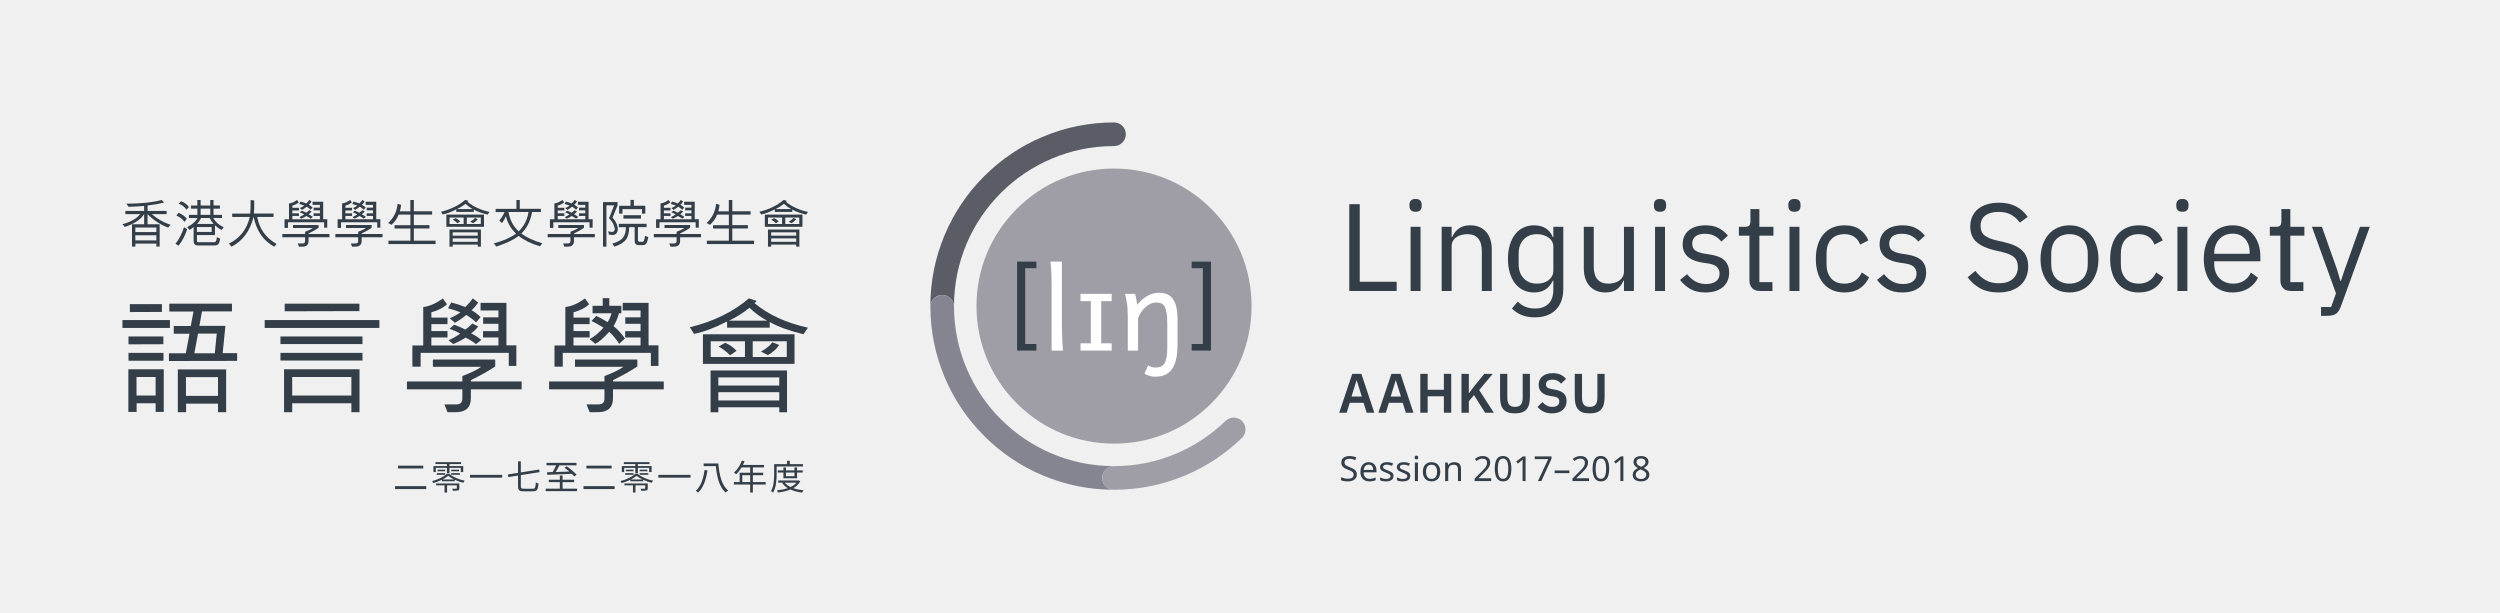
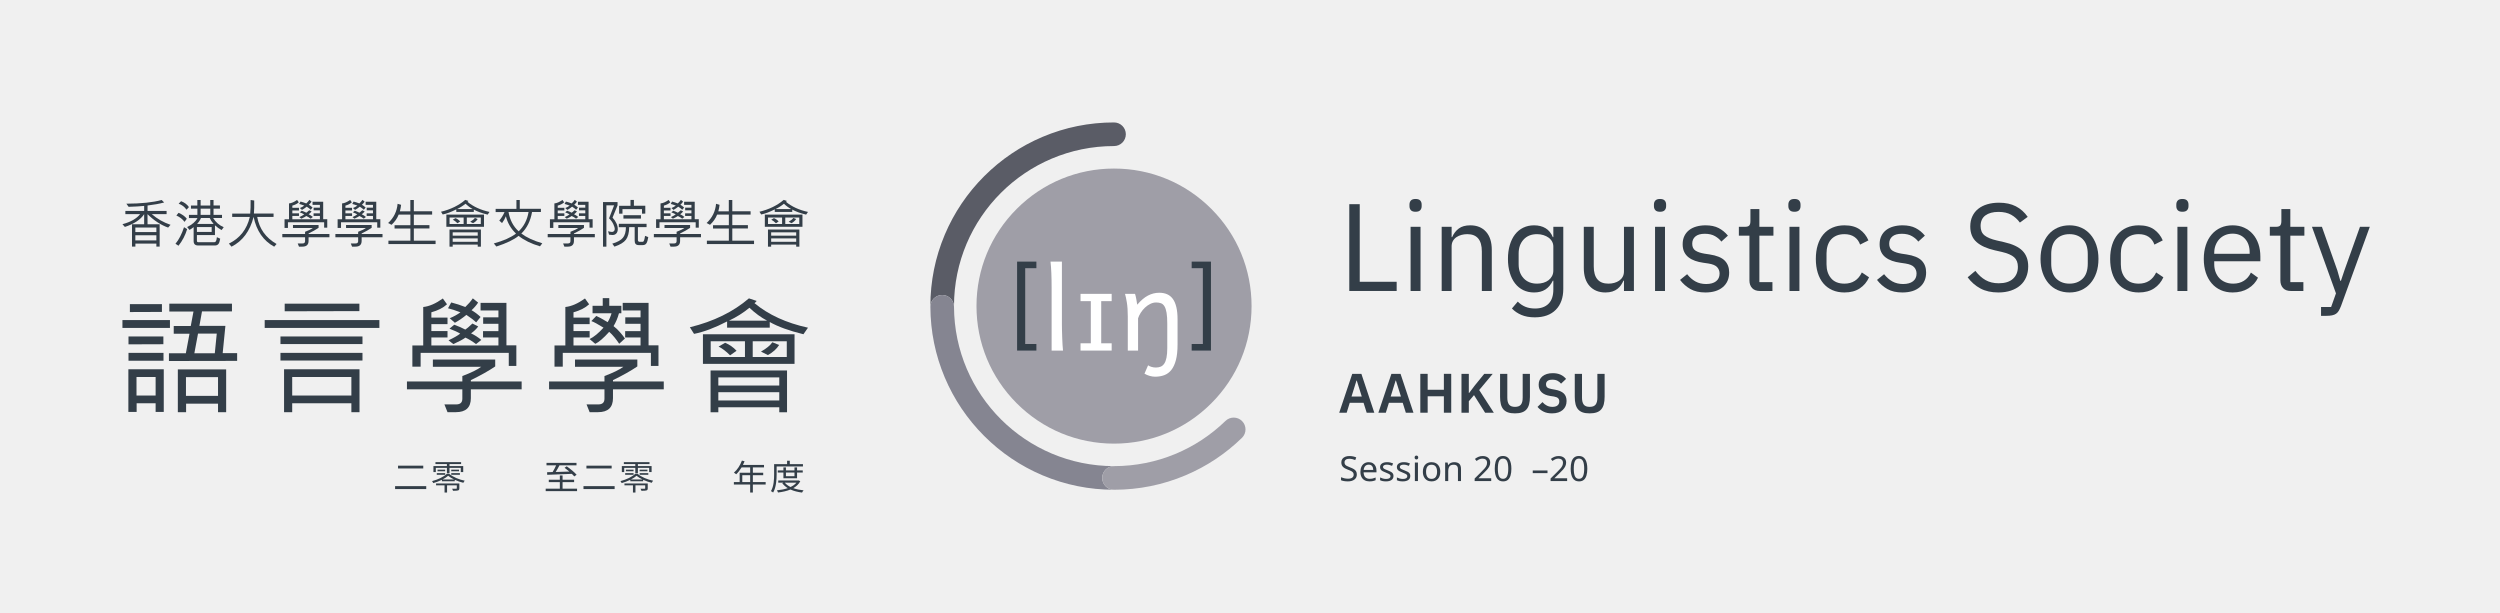
<svg xmlns="http://www.w3.org/2000/svg" xmlns:xlink="http://www.w3.org/1999/xlink" version="1.0" id="Logotypes" x="0px" y="0px" width="2893.975px" height="708.661px" viewBox="0 0 2893.975 708.661" enable-background="new 0 0 2893.975 708.661" xml:space="preserve">
  <g>
    <defs>
      <rect id="SVGID_99_" width="2893.975" height="708.661" />
    </defs>
    <clipPath id="SVGID_2_">
      <use xlink:href="#SVGID_99_" overflow="visible" />
    </clipPath>
    <g clip-path="url(#SVGID_2_)">
      <g>
        <g>
          <g>
            <path fill="#5A5C66" d="M1090.674,341.492c7.556,0,13.677,6.123,13.677,13.676c0-0.279-0.01-0.559-0.01-0.838       c0-102.311,82.935-185.248,185.248-185.248c7.554,0,13.674-6.121,13.674-13.676c0-7.551-6.12-13.674-13.674-13.674       c-28.688,0-56.535,5.625-82.765,16.719c-25.318,10.709-48.05,26.033-67.563,45.549c-19.519,19.518-34.844,42.25-45.553,67.568       c-11.094,26.229-16.72,54.072-16.72,82.762c0,0.279,0.011,0.559,0.011,0.838       C1076.999,347.615,1083.121,341.492,1090.674,341.492z" />
            <path fill="#858591" d="M1275.913,553.254c0-7.553,6.123-13.676,13.676-13.676c-102.03,0-184.785-82.486-185.238-184.41       c0-7.553-6.121-13.676-13.677-13.676c-7.553,0-13.675,6.123-13.675,13.676c0.108,28.393,5.726,55.951,16.709,81.924       c10.709,25.318,26.034,48.053,45.553,67.566c19.514,19.52,42.245,34.844,67.563,45.553       c26.229,11.094,54.077,16.719,82.765,16.719C1282.036,566.93,1275.913,560.807,1275.913,553.254z" />
            <path fill="#9F9EA7" d="M1437.786,487.402c-5.34-5.34-13.997-5.34-19.34,0c-33.342,32.291-78.775,52.176-128.857,52.176       c-7.553,0-13.676,6.123-13.676,13.676s6.123,13.676,13.676,13.676c28.689,0,56.532-5.625,82.762-16.719       c24.407-10.322,46.4-24.947,65.436-43.467C1443.13,501.404,1443.13,492.744,1437.786,487.402z" />
          </g>
          <g>
            <path fill="#9F9EA7" d="M1402.171,241.748c-30.068-30.072-70.053-46.631-112.582-46.631       c-42.527,0-82.512,16.559-112.583,46.631c-30.069,30.072-46.634,70.055-46.634,112.582c0,42.529,16.564,82.51,46.634,112.582       c30.071,30.072,70.056,46.635,112.583,46.635c42.529,0,82.514-16.563,112.582-46.635       c30.071-30.072,46.631-70.053,46.631-112.582C1448.802,311.803,1432.242,271.82,1402.171,241.748z" />
            <path fill="#333E48" d="M1177.382,405.82V302.842h22.332v7.613h-12.943v87.752h12.943v7.613H1177.382z" />
            <path fill="#333E48" d="M1401.798,302.842V405.82h-22.33v-7.613h12.939v-87.752h-12.939v-7.613H1401.798z" />
            <path fill="#FFFFFF" d="M1229.251,375.25c0,2.057,0.031,4.484,0.094,7.271c0.063,2.789,0.152,5.623,0.26,8.496       c0.107,2.875,0.233,5.623,0.387,8.238c0.149,2.619,0.332,4.807,0.545,6.564h-13.191v-72.73c0-6.264-0.107-11.938-0.322-17.021       c-0.214-5.086-0.537-9.496-0.967-13.227h13.195V375.25z" />
            <path fill="#FFFFFF" d="M1286.854,340.17v8.434h-12.101v48.787h12.101v8.43h-36.041v-8.43h11.906v-48.787h-11.906v-8.434       H1286.854z" />
            <path fill="#FFFFFF" d="M1313.888,340.17c0.258,0.689,0.516,1.578,0.771,2.674c0.263,1.094,0.493,2.24,0.71,3.441       c0.213,1.201,0.406,2.383,0.58,3.541l0.511,2.893c4.122-4.889,8.261-8.418,12.423-10.584c4.164-2.166,8.5-3.25,13.004-3.25       c3.432,0,6.469,0.566,9.105,1.703c2.641,1.141,4.861,2.941,6.664,5.406c1.799,2.469,3.162,5.668,4.085,9.592       c0.925,3.928,1.385,8.654,1.385,14.193v28.959c0,7.254-0.634,13.273-1.9,18.055c-1.263,4.787-3.037,8.604-5.308,11.461       c-2.274,2.85-5.013,4.867-8.208,6.047c-3.196,1.182-6.747,1.771-10.65,1.771c-1.931,0-4-0.313-6.212-0.934       c-2.209-0.625-4.215-1.492-6.018-2.607l4.184-9.654c0.986,0.729,2.307,1.34,3.959,1.836c1.649,0.49,3.337,0.738,5.049,0.738       c2.063,0,3.908-0.332,5.538-0.998c1.632-0.664,3.014-1.832,4.15-3.506c1.138-1.674,2.007-3.971,2.608-6.887       c0.6-2.92,0.9-6.631,0.9-11.135v-28.32c0-5.148-0.268-9.322-0.805-12.52c-0.535-3.195-1.344-5.686-2.416-7.465       c-1.071-1.781-2.412-2.971-4.022-3.574c-1.606-0.598-3.483-0.9-5.63-0.9c-2.316,0-4.576,0.547-6.786,1.645       c-2.212,1.092-4.243,2.51-6.087,4.246c-1.847,1.736-3.475,3.697-4.891,5.889c-1.414,2.189-2.467,4.375-3.156,6.564v37.33       h-11.904v-39.582c0-6.35-0.365-11.725-1.096-16.123c-0.729-4.398-1.439-7.713-2.125-9.945H1313.888z" />
          </g>
        </g>
      </g>
-       <text transform="matrix(1.0154 0 0 1 1550.263 556.8496)" fill="#333E48" font-family="'FiraSans-Bold'" font-size="40">Session 2017–2018</text>
-       <text transform="matrix(1.0154 0 0 1 455.0293 566.9297)" fill="#333E48" font-family="'NotoSansCJKtc-Medium-B5pc-H'" font-size="40" letter-spacing="2.955">二零一七至二零一八年度</text>
+       <text transform="matrix(1.0154 0 0 1 1550.263 556.8496)" fill="#333E48" font-family="'FiraSans-Bold'" font-size="40">Session 20  –20  </text>
+       <text transform="matrix(1.0154 0 0 1 455.0293 566.9297)" fill="#333E48" font-family="'NotoSansCJKtc-Medium-B5pc-H'" font-size="40" letter-spacing="2.955">二零　　至二零　　年度</text>
      <g>
        <g>
          <path fill="#333E48" d="M196.725,379.627h-54.992v-9.129h54.992V379.627z M189.568,476.832h-9.421v-10.006h-21.983v10.006      h-9.567v-49.369h40.972V476.832z M189.13,398.469l-40.387,0.146v-9.129h40.387V398.469z M189.276,417.604h-40.533v-9.129h40.533      V417.604z M187.45,361.076l-37.1,0.146v-9.129h37.1V361.076z M180.147,457.844v-21.398h-22.129v21.398H180.147z M274.504,417.75      l-78.947,0.145v-8.982h19.572l4.236-22.566h-18.258v-8.982h19.719l3.14-16.725h-27.971v-9.129h72.521v8.982h-34.691      l-2.993,16.725h30.09l-3.141,31.549h16.724V417.75z M261.796,477.125h-9.421v-9.859h-36.954v9.859h-9.566v-49.516h55.941      V477.125z M252.375,458.281v-21.689h-37.1v21.689H252.375z M250.915,386.199h-21.691l-4.235,22.713h23.663L250.915,386.199z" />
          <path fill="#333E48" d="M439.176,379.627H306.404v-9.129h132.771V379.627z M419.604,398.322H324.66v-8.836h94.943V398.322z       M419.604,417.311H324.66v-8.836h94.943V417.311z M416.17,477.125h-9.42v-10.299h-68.504v10.299h-9.422v-49.662h87.346V477.125z       M416.025,360.127l-86.471,0.219v-8.836h86.471V360.127z M406.75,457.844v-21.398h-68.504v21.398H406.75z" />
          <path fill="#333E48" d="M603.849,450.688h-58.79v10.15c0,10.857-5.771,16.287-17.312,16.287h-9.713l-3.578-8.982h13.584      c4.771,0,7.158-2.193,7.158-6.574v-10.881h-64.123v-9.129h64.123v-6.281c10.174-3.799,17.453-7.352,21.836-10.662H501.09v-8.4      h72.159v7.961c-7.598,5.162-16.995,10.443-28.19,15.848v1.535h58.79V450.688z M597.714,423.592h-8.766v-15.117H486.925v15.994      h-9.569V399.93h12.562v-44.551c6.912-0.68,14.486-3.967,22.715-9.857l4.82,6.719c-4.434,4.09-10.471,7.182-18.114,9.275v6.135      h18.696v7.596h-18.696v7.959h18.696v7.449h-18.696v9.275h77.634v-9.275h-17.82v-7.303h17.82v-8.545h-17.674v-7.449h17.674      v-7.961h-20.668v-8.836h29.943v49.223h11.467V423.592z M556.304,366.92l-5.112,6.279c-2.776-2.676-6.549-5.574-11.319-8.689      c-3.943,3.311-8.375,6.354-13.293,9.129l-5.989-5.26c4.724-1.945,8.86-4.234,12.416-6.863c-5.94-2.24-10.735-3.799-14.388-4.674      l3.727-6.721c5.402,1.363,10.832,3.117,16.285,5.258c3.457-3.26,6.354-6.596,8.69-10.004l6.136,4.893      c-1.95,3.02-4.481,5.965-7.596,8.838C549.462,361.148,552.944,363.754,556.304,366.92z M557.179,393.502l-6.133,4.82      c-3.943-3.018-8.035-5.525-12.27-7.521c-2.629,1.996-7.303,4.504-14.022,7.521l-5.55-4.381      c6.279-2.969,10.783-5.551,13.512-7.742c-2.729-1.703-6.865-3.602-12.416-5.697l5.477-4.6c5.013,1.803,9.299,3.676,12.854,5.623      c1.361-0.777,4.113-3.115,8.252-7.012l6.719,3.434c-2.482,3.213-5.256,5.867-8.324,7.961      C549.317,387.758,553.284,390.289,557.179,393.502z" />
          <path fill="#333E48" d="M768.373,450.688h-58.791v10.15c0,10.857-5.77,16.287-17.309,16.287h-9.713l-3.578-8.982h13.584      c4.77,0,7.156-2.193,7.156-6.574v-10.881h-64.121v-9.129h64.121v-6.281c10.176-3.799,17.453-7.352,21.838-10.662h-55.943v-8.4      h72.156v7.961c-7.596,5.162-16.994,10.443-28.191,15.848v1.535h58.791V450.688z M762.24,423.592h-8.768v-15.117H651.449v15.994      h-9.566V399.93h12.561v-44.551c6.914-0.68,14.484-3.967,22.713-9.857l4.82,6.719c-4.43,4.09-10.469,7.182-18.113,9.275v6.135      h18.697v7.596h-18.697v7.959h18.697v7.449h-18.697v9.275h77.633v-9.275h-17.818v-7.303h17.818v-8.545h-17.674v-7.449h17.674      v-7.961h-20.668v-8.836h29.943v49.223h11.469V423.592z M723.43,391.863l-6.654,6.084c-3.037-4.563-7.383-10.275-11.586-13.824      c-6.533,7.279-11.906,11.912-16.105,13.895l-6.584-5.529c4.949-2.355,10.316-6.752,16.107-13.203      c-6.584-4.102-11.275-6.637-14.076-7.605l5.744-5.941c2.334,0.922,6.719,3.316,13.166,7.189      c1.916-3.135,3.406-6.568,4.48-10.301h-21.99v-8.639h11.789v-8.896h7.566v8.896h13.992v8.639h-2.77      c-1.555,5.717-3.646,10.67-6.275,14.863C715.324,381.359,720.209,387.256,723.43,391.863z" />
          <path fill="#333E48" d="M935.309,379.336l-5.258,7.594c-16.604-4.09-29.602-8.813-38.998-14.168v6.574h-49.371v-7.232      c-14.217,7.354-26.973,12.15-38.27,14.389l-4.818-7.668c27.361-6.67,50.146-17.82,68.357-33.449l8.982,2.994      c-0.975,1.217-1.826,2.07-2.557,2.555C889.541,364.363,910.186,373.834,935.309,379.336z M919.752,421.182H813.711V386.93      h106.041V421.182z M911.063,477.27h-8.982v-5.842h-70.549v5.842h-8.982v-48.42h88.514V477.27z M862.35,413.295v-18.258h-39.656      v18.258H862.35z M902.08,446.305v-9.42h-70.549v9.42H902.08z M902.08,463.541v-9.568h-70.549v9.568H902.08z M852.637,406.064      l-7.521,5.258c-4.527-4.574-8.959-7.959-13.293-10.15l7.596-4.383C844.578,398.98,848.984,402.072,852.637,406.064z       M888.059,371.229c-7.061-3.699-13.902-8.691-20.523-14.973c-7.061,5.844-14.971,10.834-23.734,14.973H888.059z       M910.771,413.295v-18.258h-39.438v18.258H910.771z M901.934,399.346c-2.873,4.576-7.207,8.473-13,11.686l-8.033-4.018      c6.379-3.602,10.76-7.205,13.145-10.809L901.934,399.346z" />
        </g>
        <g>
          <path fill="#333E48" d="M197.413,260.24l-2.789,3.211c-8.36-2.939-16.32-8.119-23.881-15.541l0.061,11.73h14.01v25.801h-3.811      v-3.449h-24.27v3.449h-3.932v-25.801h14.07v-11.73c-4.119,6.301-11.561,11.23-22.32,14.791l-2.819-3.18      c9.539-2.521,16.36-6.391,20.459-11.611h-17.07v-3.75h21.751v-5.789c-4.779,0.48-10.779,0.83-18,1.049l-2.58-3.629      c17.061-0.061,30.681-1.49,40.861-4.291l2.88,2.881c-5.66,1.52-12.07,2.689-19.229,3.51v6.27h22.05v3.75l-17.19-0.059      C182.023,253.371,189.273,257.502,197.413,260.24z M181.003,268.672v-5.281h-24.33v5.281H181.003z M181.003,278.301v-5.939      h-24.33v5.939H181.003z" />
          <path fill="#333E48" d="M213.015,263c-2.521,7.822-5.821,14.232-9.9,19.232l3.51,2.221c4.539-5.723,7.881-12.131,10.021-19.23      L213.015,263z M206.685,246.352l-2.521,3.15c3.98,1.699,7.131,4.139,9.453,7.318l2.637-3.568      C214.174,250.471,210.985,248.172,206.685,246.352z M209.623,232.912l-2.819,2.879c3.84,1.379,6.87,3.701,9.092,6.959      l2.818-3.029C216.572,236.621,213.543,234.352,209.623,232.912z" />
          <path fill="#333E48" d="M248.835,272.123v-11.313c2.379,2.24,4.939,4.08,7.682,5.521l2.46-3.332      c-5.241-2.238-9.323-5.779-12.241-10.619h10.258v-3.689h-9.808v-7.17h7.409v-3.691h-7.409v-6.328h-3.813v6.389h-11.128v-6.389      h-3.813v6.389h-7.378v3.689h7.44v7.17h-9.781v3.691h9.9c-2.219,4.16-6.23,7.621-12.029,10.379l2.818,3.33      c1.715-0.994,3.295-2.074,4.74-3.238v16.08c0,3.439,1.721,5.16,5.16,5.16h19.65c1.602,0,2.866-0.531,3.795-1.59      c0.932-1.061,1.655-3.15,2.176-6.27l-3.869-1.74c-0.262,2.5-0.64,4.098-1.141,4.799c-0.5,0.701-1.17,1.051-2.011,1.051h-18.3      c-1.102,0-1.648-0.551-1.648-1.652v-6.627H248.835z M232.245,241.521h11.189v7.17h-11.189V241.521z M232.604,252.381h10.2      c0.982,2.32,2.461,4.59,4.44,6.813h-19.05C230.354,256.813,231.824,254.541,232.604,252.381z M227.956,262.881h17.069v5.611      h-17.069V262.881z" />
          <path fill="#333E48" d="M320.176,282.441l-2.789,3.119c-12.502-6.818-20.441-18.309-23.822-34.469      c-4.18,16.42-12.699,27.91-25.559,34.469l-3.031-3.568c12.74-6.201,20.811-16.48,24.211-30.842h-20.4v-3.869h20.85      c0.381-3.76,0.539-9.021,0.48-15.781l4.17,0.602c0.1,6.119-0.02,11.16-0.359,15.119h22.74v3.871h-18.93      C300.135,264.791,307.615,275.242,320.176,282.441z" />
          <path fill="#333E48" d="M381.348,274.641h-24.15v4.172c0,4.459-2.371,6.689-7.111,6.689h-3.99l-1.469-3.689h5.58      c1.959,0,2.939-0.9,2.939-2.701v-4.471h-26.34v-3.75h26.34v-2.58c4.18-1.559,7.17-3.02,8.971-4.379h-22.98v-3.451h29.641v3.27      c-3.121,2.121-6.98,4.291-11.58,6.512v0.629h24.15V274.641z M378.828,263.512h-3.6v-6.211h-41.912v6.57h-3.93v-10.08h5.16      V235.49c2.84-0.279,5.949-1.629,9.33-4.049l1.979,2.76c-1.818,1.68-4.299,2.949-7.439,3.811v2.52h7.68v3.119h-7.68v3.271h7.68      v3.059h-7.68v3.811h31.891v-3.811h-7.32v-3h7.32v-3.51h-7.26v-3.061h7.26v-3.27h-8.49v-3.629h12.301v20.219h4.711V263.512z       M361.816,240.23l-2.1,2.58c-1.141-1.1-2.689-2.289-4.65-3.57c-1.619,1.361-3.439,2.611-5.459,3.75l-2.461-2.158      c1.939-0.801,3.641-1.74,5.1-2.82c-2.439-0.92-4.41-1.561-5.91-1.922l1.531-2.76c2.219,0.561,4.449,1.281,6.689,2.16      c1.42-1.338,2.609-2.709,3.57-4.109l2.52,2.01c-0.801,1.24-1.84,2.451-3.119,3.631      C359.006,237.859,360.436,238.932,361.816,240.23z M362.178,251.15l-2.521,1.98c-1.619-1.24-3.299-2.27-5.039-3.09      c-1.08,0.82-3,1.85-5.76,3.09l-2.281-1.801c2.58-1.219,4.43-2.279,5.551-3.18c-1.121-0.699-2.82-1.479-5.1-2.34l2.248-1.891      c2.061,0.74,3.822,1.512,5.281,2.311c0.561-0.32,1.689-1.279,3.391-2.879l2.76,1.41c-1.02,1.318-2.16,2.41-3.42,3.27      C358.947,248.791,360.576,249.83,362.178,251.15z" />
          <path fill="#333E48" d="M442.789,274.641h-24.15v4.172c0,4.459-2.371,6.689-7.111,6.689h-3.988l-1.471-3.689h5.58      c1.959,0,2.939-0.9,2.939-2.701v-4.471h-26.34v-3.75h26.34v-2.58c4.18-1.559,7.17-3.02,8.971-4.379h-22.98v-3.451h29.641v3.27      c-3.121,2.121-6.98,4.291-11.58,6.512v0.629h24.15V274.641z M440.27,263.512h-3.602v-6.211h-41.91v6.57h-3.93v-10.08h5.16      V235.49c2.84-0.279,5.949-1.629,9.33-4.049l1.98,2.76c-1.82,1.68-4.301,2.949-7.441,3.811v2.52h7.682v3.119h-7.682v3.271h7.682      v3.059h-7.682v3.811h31.891v-3.811h-7.32v-3h7.32v-3.51h-7.26v-3.061h7.26v-3.27h-8.49v-3.629h12.301v20.219h4.711V263.512z       M423.258,240.23l-2.1,2.58c-1.141-1.1-2.691-2.289-4.65-3.57c-1.619,1.361-3.439,2.611-5.459,3.75l-2.461-2.158      c1.939-0.801,3.641-1.74,5.1-2.82c-2.439-0.92-4.41-1.561-5.91-1.922l1.531-2.76c2.219,0.561,4.449,1.281,6.689,2.16      c1.42-1.338,2.609-2.709,3.57-4.109l2.52,2.01c-0.801,1.24-1.84,2.451-3.119,3.631      C420.449,237.859,421.879,238.932,423.258,240.23z M423.619,251.15l-2.521,1.98c-1.619-1.24-3.299-2.27-5.039-3.09      c-1.08,0.82-3,1.85-5.762,3.09l-2.279-1.801c2.58-1.219,4.43-2.279,5.551-3.18c-1.121-0.699-2.82-1.479-5.1-2.34l2.25-1.891      c2.059,0.74,3.818,1.512,5.279,2.311c0.561-0.32,1.689-1.279,3.391-2.879l2.76,1.41c-1.02,1.318-2.16,2.41-3.42,3.27      C420.389,248.791,422.018,249.83,423.619,251.15z" />
          <path fill="#333E48" d="M504.229,282.502h-54.601v-3.869h25.441v-14.072h-18.332v-3.869h18.332v-12.24h-13.592      c-1.639,4.26-4.379,8.189-8.219,11.789l-3.961-2.07c6.561-6.059,10.209-13.479,10.95-22.26l4.05,1.17      c-0.16,2.041-0.629,4.561-1.408,7.561h12.117V231.5h4.053v13.08h21.179v3.871h-21.179v12.18h18.06v3.869h-18.06v14.072h25.169      V282.502z" />
          <path fill="#333E48" d="M566.661,245.33l-2.16,3.121c-6.82-1.68-12.16-3.619-16.02-5.82v2.699H528.2v-2.969      c-5.84,3.02-11.08,4.99-15.721,5.91l-1.979-3.15c11.238-2.74,20.6-7.32,28.08-13.74l3.689,1.23c-0.4,0.5-0.75,0.85-1.049,1.049      C547.86,239.182,556.341,243.07,566.661,245.33z M560.271,262.521H516.71v-14.07h43.562V262.521z M556.702,285.561h-3.691      v-2.398h-28.98v2.398h-3.689v-19.889h36.361V285.561z M536.69,259.281v-7.5h-16.291v7.5H536.69z M553.011,272.842v-3.871h-28.98      v3.871H553.011z M553.011,279.922v-3.93h-28.98v3.93H553.011z M532.7,256.311l-3.09,2.16c-1.859-1.879-3.68-3.27-5.461-4.17      l3.121-1.799C529.39,253.4,531.2,254.672,532.7,256.311z M547.251,242.002c-2.9-1.52-5.711-3.57-8.432-6.152      c-2.898,2.4-6.148,4.451-9.748,6.152H547.251z M556.581,259.281v-7.5h-16.199v7.5H556.581z M552.95,253.551      c-1.18,1.881-2.959,3.48-5.34,4.801l-3.299-1.65c2.619-1.48,4.42-2.961,5.398-4.439L552.95,253.551z" />
          <path fill="#333E48" d="M627.743,281.631l-2.641,3.512c-10.181-3-18.441-7.041-24.779-12.121      c-5.463,4.461-14.041,8.58-25.742,12.361l-2.938-3.57c11.319-3.141,19.88-6.951,25.681-11.432      c-5.82-5.5-9.733-12.189-11.731-20.07c-1.079,2.781-2.562,5.42-4.44,7.92l-3.178-2.908c2.52-3.002,4.547-6.291,6.088-9.871      H573.74v-3.689h24.063V231.5h3.869v10.201h24.48v3.689h-10.261c-1.801,10.441-5.938,18.75-12.421,24.93      C609.372,274.801,617.462,278.572,627.743,281.631z M611.872,245.391h-23.219c1.598,9.26,5.508,16.711,11.729,22.352      C606.462,262.082,610.292,254.631,611.872,245.391z" />
          <path fill="#333E48" d="M688.555,274.641h-24.152v4.172c0,4.459-2.369,6.689-7.109,6.689h-3.99l-1.469-3.689h5.578      c1.961,0,2.941-0.9,2.941-2.701v-4.471h-26.339v-3.75h26.339v-2.58c4.18-1.559,7.17-3.02,8.969-4.379h-22.98v-3.451h29.641v3.27      c-3.119,2.121-6.98,4.291-11.58,6.512v0.629h24.152V274.641z M686.035,263.512h-3.602v-6.211h-41.912v6.57h-3.93v-10.08h5.16      V235.49c2.84-0.279,5.951-1.629,9.332-4.049l1.979,2.76c-1.818,1.68-4.301,2.949-7.441,3.811v2.52h7.682v3.119h-7.682v3.271      h7.682v3.059h-7.682v3.811h31.893v-3.811h-7.322v-3h7.322v-3.51h-7.26v-3.061h7.26v-3.27h-8.49v-3.629h12.299v20.219h4.713      V263.512z M669.023,240.23l-2.102,2.58c-1.139-1.1-2.689-2.289-4.648-3.57c-1.621,1.361-3.441,2.611-5.461,3.75l-2.459-2.158      c1.939-0.801,3.639-1.74,5.1-2.82c-2.441-0.92-4.412-1.561-5.91-1.922l1.531-2.76c2.219,0.561,4.449,1.281,6.689,2.16      c1.42-1.338,2.609-2.709,3.568-4.109l2.521,2.01c-0.801,1.24-1.842,2.451-3.119,3.631      C666.213,237.859,667.643,238.932,669.023,240.23z M669.383,251.15l-2.52,1.98c-1.619-1.24-3.301-2.27-5.041-3.09      c-1.08,0.82-3,1.85-5.76,3.09l-2.281-1.801c2.582-1.219,4.432-2.279,5.551-3.18c-1.119-0.699-2.82-1.479-5.1-2.34l2.25-1.891      c2.061,0.74,3.82,1.512,5.281,2.311c0.561-0.32,1.689-1.279,3.389-2.879l2.76,1.41c-1.02,1.318-2.158,2.41-3.418,3.27      C666.152,248.791,667.781,249.83,669.383,251.15z" />
          <path fill="#333E48" d="M709.072,251.9c4.041,4.541,6.063,8.971,6.063,13.291c0,2.1-0.545,3.77-1.637,5.01      c-1.088,1.24-2.613,1.861-4.574,1.861c-1.08,0-2.381-0.131-3.9-0.391l-1.109-3.99c2.141,0.541,3.68,0.811,4.619,0.811      c0.779,0,1.49-0.301,2.131-0.9s0.961-1.4,0.961-2.4c0-1.5-0.551-3.42-1.65-5.76c-1.102-2.34-2.752-4.57-4.951-6.689      l5.852-15.031h-8.91v47.791h-3.932V233.9h16.83v3.811L709.072,251.9z M750.445,274.492c-0.521,3.24-1.221,5.59-2.102,7.049      c-0.879,1.461-2.311,2.191-4.289,2.191h-4.68c-3.121,0-4.68-1.641-4.68-4.92v-15.871h-6.332      c-0.119,6.439-1.375,11.266-3.764,14.475c-2.391,3.211-6.824,5.906-13.307,8.086l-2.52-3.451c6.02-1.779,10.15-4.08,12.391-6.9      c2.24-2.818,3.369-6.869,3.391-12.148h-8.221v-3.932h32.133v3.871h-10.023v14.941c0,0.498,0.16,0.965,0.48,1.395      s0.701,0.645,1.141,0.645h3.811c0.779,0,1.375-0.641,1.785-1.92c0.408-1.279,0.754-2.939,1.035-4.98L750.445,274.492z       M746.994,247.281l-3.809,0.061v-5.281h-22.621v5.281h-3.871v-9.092h13.17v-6.809h3.932v6.75h13.199V247.281z M741.955,253.07      h-20.281v-3.93h20.281V253.07z" />
          <path fill="#333E48" d="M811.438,274.641h-24.152v4.172c0,4.459-2.371,6.689-7.109,6.689h-3.99l-1.471-3.689h5.58      c1.961,0,2.941-0.9,2.941-2.701v-4.471h-26.342v-3.75h26.342v-2.58c4.18-1.559,7.17-3.02,8.969-4.379h-22.98v-3.451h29.641v3.27      c-3.119,2.121-6.98,4.291-11.58,6.512v0.629h24.152V274.641z M808.916,263.512h-3.6v-6.211h-41.91v6.57h-3.932v-10.08h5.162      V235.49c2.838-0.279,5.949-1.629,9.328-4.049l1.98,2.76c-1.82,1.68-4.299,2.949-7.439,3.811v2.52h7.68v3.119h-7.68v3.271h7.68      v3.059h-7.68v3.811h31.891v-3.811h-7.32v-3h7.32v-3.51h-7.26v-3.061h7.26v-3.27h-8.49v-3.629h12.299v20.219h4.711V263.512z       M791.906,240.23l-2.102,2.58c-1.141-1.1-2.689-2.289-4.65-3.57c-1.619,1.361-3.439,2.611-5.459,3.75l-2.461-2.158      c1.941-0.801,3.643-1.74,5.102-2.82c-2.441-0.92-4.41-1.561-5.91-1.922l1.529-2.76c2.221,0.561,4.451,1.281,6.689,2.16      c1.42-1.338,2.611-2.709,3.572-4.109l2.52,2.01c-0.801,1.24-1.842,2.451-3.121,3.631      C789.096,237.859,790.525,238.932,791.906,240.23z M792.266,251.15l-2.52,1.98c-1.621-1.24-3.301-2.27-5.039-3.09      c-1.082,0.82-3,1.85-5.762,3.09l-2.279-1.801c2.58-1.219,4.43-2.279,5.551-3.18c-1.121-0.699-2.822-1.479-5.102-2.34l2.25-1.891      c2.061,0.74,3.82,1.512,5.279,2.311c0.561-0.32,1.689-1.279,3.391-2.879l2.76,1.41c-1.02,1.318-2.16,2.41-3.42,3.27      C789.035,248.791,790.666,249.83,792.266,251.15z" />
          <path fill="#333E48" d="M872.877,282.502h-54.6v-3.869h25.439v-14.072h-18.33v-3.869h18.33v-12.24h-13.59      c-1.641,4.26-4.381,8.189-8.221,11.789l-3.959-2.07c6.559-6.059,10.209-13.479,10.949-22.26l4.051,1.17      c-0.16,2.041-0.631,4.561-1.412,7.561h12.123V231.5h4.049v13.08h21.18v3.871h-21.18v12.18h18.061v3.869h-18.061v14.072h25.17      V282.502z" />
          <path fill="#333E48" d="M935.309,245.33l-2.158,3.121c-6.82-1.68-12.162-3.619-16.021-5.82v2.699h-20.281v-2.969      c-5.84,3.02-11.08,4.99-15.719,5.91l-1.98-3.15c11.24-2.74,20.6-7.32,28.08-13.74l3.689,1.23c-0.4,0.5-0.75,0.85-1.049,1.049      C916.508,239.182,924.99,243.07,935.309,245.33z M928.92,262.521h-43.561v-14.07h43.561V262.521z M925.35,285.561h-3.691v-2.398      h-28.98v2.398h-3.689v-19.889h36.361V285.561z M905.338,259.281v-7.5h-16.289v7.5H905.338z M921.658,272.842v-3.871h-28.98      v3.871H921.658z M921.658,279.922v-3.93h-28.98v3.93H921.658z M901.348,256.311l-3.09,2.16c-1.859-1.879-3.68-3.27-5.459-4.17      l3.119-1.799C898.039,253.4,899.848,254.672,901.348,256.311z M915.898,242.002c-2.9-1.52-5.709-3.57-8.43-6.152      c-2.902,2.4-6.15,4.451-9.75,6.152H915.898z M925.229,259.281v-7.5h-16.199v7.5H925.229z M921.6,253.551      c-1.182,1.881-2.961,3.48-5.342,4.801l-3.299-1.65c2.619-1.48,4.42-2.961,5.4-4.439L921.6,253.551z" />
        </g>
      </g>
      <g>
        <path fill="#333E48" d="M1561.922,336.834V236.362h12.091v89.819h42.751v10.652H1561.922z" />
        <path fill="#333E48" d="M1638.643,245.143c-2.498,0-4.297-0.598-5.398-1.799c-1.104-1.199-1.656-2.757-1.656-4.679v-1.871     c0-1.919,0.553-3.478,1.656-4.679c1.102-1.198,2.9-1.799,5.398-1.799c2.493,0,4.293,0.601,5.396,1.799     c1.104,1.201,1.655,2.76,1.655,4.679v1.871c0,1.922-0.552,3.479-1.655,4.679C1642.936,244.545,1641.136,245.143,1638.643,245.143     z M1632.884,262.561h11.516v74.273h-11.516V262.561z" />
        <path fill="#333E48" d="M1668.869,336.834v-74.273h11.516v11.953h0.576c1.821-4.179,4.39-7.506,7.7-9.975     c3.312-2.47,7.747-3.707,13.313-3.707c7.678,0,13.748,2.472,18.21,7.413c4.462,4.943,6.693,11.926,6.693,20.944v47.645h-11.515     v-45.729c0-13.369-5.615-20.053-16.842-20.053c-2.303,0-4.535,0.29-6.693,0.865c-2.159,0.578-4.104,1.443-5.83,2.598     s-3.095,2.62-4.102,4.399c-1.008,1.778-1.512,3.871-1.512,6.274v51.645H1668.869z" />
        <path fill="#333E48" d="M1809.643,334.387c0,10.267-2.877,18.328-8.637,24.182c-5.757,5.854-13.867,8.781-24.324,8.781     c-6.047,0-11.254-0.94-15.619-2.818c-4.367-1.883-7.988-4.363-10.867-7.447l6.766-7.952c2.494,2.568,5.373,4.545,8.637,5.927     c3.261,1.381,7.053,2.07,11.371,2.07c6.716,0,11.922-1.855,15.617-5.563c3.693-3.714,5.542-9.184,5.542-16.411V324.88h-0.575     c-2.209,4.562-5.088,7.979-8.637,10.26c-3.552,2.281-7.917,3.421-13.1,3.421c-4.605,0-8.779-0.913-12.523-2.734     c-3.741-1.822-6.908-4.413-9.5-7.772c-2.59-3.358-4.605-7.436-6.045-12.235c-1.439-4.797-2.158-10.171-2.158-16.122     c0-5.948,0.719-11.321,2.158-16.121c1.439-4.798,3.455-8.876,6.045-12.235c2.592-3.357,5.759-5.949,9.5-7.772     c3.744-1.822,7.918-2.735,12.523-2.735c5.183,0,9.619,1.118,13.315,3.35c3.692,2.232,6.499,5.676,8.421,10.332h0.575v-11.953     h11.515V334.387z M1779.271,328.341c2.592,0,5.037-0.337,7.342-1.013c2.303-0.674,4.293-1.664,5.973-2.966     c1.678-1.3,3.023-2.893,4.031-4.772c1.007-1.881,1.511-4.075,1.511-6.583v-27.632c0-2.024-0.481-3.93-1.44-5.716     c-0.959-1.783-2.303-3.302-4.029-4.556c-1.727-1.253-3.742-2.241-6.045-2.965c-2.305-0.725-4.75-1.086-7.342-1.086     c-6.527,0-11.709,2.072-15.545,6.221c-3.84,4.147-5.758,9.5-5.758,16.059v12.729c0,6.559,1.918,11.911,5.758,16.059     C1767.563,326.268,1772.744,328.341,1779.271,328.341z" />
        <path fill="#333E48" d="M1879.885,324.88h-0.576c-0.769,1.712-1.704,3.398-2.807,5.061c-1.104,1.662-2.471,3.135-4.102,4.417     c-1.633,1.281-3.599,2.303-5.902,3.063c-2.303,0.76-4.99,1.14-8.061,1.14c-7.678,0-13.771-2.469-18.281-7.413     c-4.511-4.94-6.764-11.922-6.764-20.942v-47.645h11.515v45.728c0,13.368,5.661,20.053,16.985,20.053     c2.303,0,4.533-0.287,6.693-0.866c2.159-0.575,4.077-1.44,5.758-2.595c1.678-1.154,3.022-2.62,4.029-4.399     c1.008-1.778,1.512-3.92,1.512-6.422v-51.498h11.516v74.273h-11.516V324.88z" />
        <path fill="#333E48" d="M1921.627,245.143c-2.496,0-4.295-0.598-5.397-1.799c-1.104-1.199-1.655-2.757-1.655-4.679v-1.871     c0-1.919,0.551-3.478,1.655-4.679c1.103-1.198,2.901-1.799,5.397-1.799c2.494,0,4.294,0.601,5.398,1.799     c1.102,1.201,1.654,2.76,1.654,4.679v1.871c0,1.922-0.553,3.479-1.654,4.679C1925.921,244.545,1924.121,245.143,1921.627,245.143     z M1915.869,262.561h11.516v74.273h-11.516V262.561z" />
        <path fill="#333E48" d="M1974.166,338.561c-6.909,0-12.691-1.319-17.346-3.958c-4.654-2.638-8.66-6.165-12.019-10.58l8.204-6.621     c2.879,3.647,6.094,6.455,9.645,8.42c3.549,1.969,7.676,2.952,12.379,2.952c4.895,0,8.709-1.055,11.443-3.167     c2.735-2.11,4.103-5.086,4.103-8.925c0-2.879-0.935-5.348-2.807-7.413c-1.872-2.063-5.253-3.477-10.147-4.246l-5.902-0.864     c-3.455-0.479-6.621-1.223-9.5-2.23s-5.398-2.351-7.557-4.03c-2.159-1.678-3.84-3.765-5.038-6.262     c-1.202-2.494-1.8-5.47-1.8-8.924c0-3.646,0.67-6.837,2.016-9.573c1.344-2.734,3.189-5.012,5.542-6.836     c2.351-1.822,5.157-3.19,8.42-4.103c3.262-0.911,6.766-1.368,10.509-1.368c6.045,0,11.105,1.058,15.186,3.167     c4.076,2.112,7.651,5.038,10.724,8.78l-7.63,6.909c-1.633-2.303-4.029-4.39-7.197-6.261c-3.166-1.871-7.148-2.808-11.946-2.808     c-4.8,0-8.421,1.032-10.868,3.095c-2.446,2.064-3.67,4.872-3.67,8.421c0,3.648,1.224,6.286,3.67,7.917     c2.447,1.633,5.975,2.831,10.58,3.599l5.758,0.863c8.252,1.248,14.106,3.624,17.561,7.125c3.455,3.505,5.182,8.085,5.182,13.746     c0,7.197-2.446,12.86-7.34,16.985C1989.424,336.499,1982.705,338.561,1974.166,338.561z" />
        <path fill="#333E48" d="M2037.357,336.834c-4.029,0-7.077-1.125-9.14-3.374c-2.064-2.249-3.095-5.195-3.095-8.835v-51.846     h-12.235v-10.219h6.909c2.494,0,4.197-0.505,5.11-1.513c0.911-1.007,1.367-2.757,1.367-5.253v-13.819h10.364v20.585h16.266     v10.219h-16.266v53.835h15.113v10.22H2037.357z" />
        <path fill="#333E48" d="M2077.229,245.143c-2.496,0-4.296-0.598-5.397-1.799c-1.105-1.199-1.656-2.757-1.656-4.679v-1.871     c0-1.919,0.551-3.478,1.656-4.679c1.102-1.198,2.901-1.799,5.397-1.799c2.495,0,4.294,0.601,5.397,1.799     c1.103,1.201,1.656,2.76,1.656,4.679v1.871c0,1.922-0.554,3.479-1.656,4.679C2081.523,244.545,2079.725,245.143,2077.229,245.143     z M2071.473,262.561h11.515v74.273h-11.515V262.561z" />
        <path fill="#333E48" d="M2135.094,338.561c-5.182,0-9.837-0.913-13.962-2.734c-4.127-1.822-7.606-4.413-10.436-7.772     c-2.832-3.358-4.991-7.436-6.478-12.235c-1.488-4.797-2.23-10.171-2.23-16.122c0-5.948,0.742-11.321,2.23-16.121     c1.486-4.798,3.646-8.876,6.478-12.235c2.829-3.357,6.309-5.949,10.436-7.772c4.125-1.822,8.78-2.735,13.962-2.735     c7.389,0,13.314,1.608,17.777,4.822c4.462,3.217,7.795,7.413,10.004,12.595l-9.645,4.895c-1.344-3.837-3.551-6.813-6.621-8.925     c-3.072-2.109-6.909-3.166-11.516-3.166c-3.453,0-6.477,0.553-9.068,1.654c-2.59,1.104-4.75,2.641-6.477,4.607     c-1.729,1.967-3.023,4.318-3.887,7.053s-1.296,5.735-1.296,8.995v12.667c0,6.527,1.75,11.876,5.255,16.051     c3.5,4.174,8.658,6.261,15.473,6.261c9.307,0,16.025-4.318,20.152-12.955l8.348,5.614c-2.398,5.375-5.973,9.645-10.723,12.811     C2148.121,336.978,2142.195,338.561,2135.094,338.561z" />
        <path fill="#333E48" d="M2202.17,338.561c-6.91,0-12.691-1.319-17.346-3.958c-4.654-2.638-8.66-6.165-12.018-10.58l8.203-6.621     c2.879,3.647,6.094,6.455,9.645,8.42c3.549,1.969,7.676,2.952,12.379,2.952c4.895,0,8.709-1.055,11.443-3.167     c2.735-2.11,4.103-5.086,4.103-8.925c0-2.879-0.937-5.348-2.808-7.413c-1.871-2.063-5.253-3.477-10.146-4.246l-5.902-0.864     c-3.455-0.479-6.621-1.223-9.5-2.23s-5.398-2.351-7.557-4.03c-2.16-1.678-3.84-3.765-5.039-6.262     c-1.201-2.494-1.799-5.47-1.799-8.924c0-3.646,0.67-6.837,2.016-9.573c1.343-2.734,3.189-5.012,5.542-6.836     c2.351-1.822,5.157-3.19,8.421-4.103c3.26-0.911,6.765-1.368,10.508-1.368c6.045,0,11.105,1.058,15.186,3.167     c4.076,2.112,7.651,5.038,10.725,8.78l-7.631,6.909c-1.633-2.303-4.029-4.39-7.197-6.261c-3.166-1.871-7.148-2.808-11.946-2.808     c-4.8,0-8.421,1.032-10.868,3.095c-2.446,2.064-3.67,4.872-3.67,8.421c0,3.648,1.224,6.286,3.67,7.917     c2.447,1.633,5.975,2.831,10.58,3.599l5.758,0.863c8.252,1.248,14.105,3.624,17.561,7.125c3.455,3.505,5.182,8.085,5.182,13.746     c0,7.197-2.446,12.86-7.34,16.985C2217.428,336.499,2210.709,338.561,2202.17,338.561z" />
        <path fill="#333E48" d="M2313.292,338.561c-8.157,0-15.114-1.561-20.872-4.678s-10.651-7.413-14.682-12.883l8.924-7.485     c3.55,4.704,7.485,8.276,11.804,10.724s9.403,3.671,15.259,3.671c7.196,0,12.688-1.728,16.48-5.182     c3.789-3.455,5.686-8.062,5.686-13.819c0-4.797-1.439-8.492-4.318-11.082c-2.879-2.592-7.629-4.654-14.25-6.19l-8.205-1.871     c-9.213-2.11-16.242-5.302-21.087-9.571c-4.847-4.27-7.271-10.293-7.271-18.066c0-4.412,0.815-8.348,2.448-11.803     c1.63-3.454,3.909-6.333,6.837-8.636c2.926-2.304,6.428-4.054,10.508-5.254c4.078-1.199,8.564-1.8,13.459-1.8     c7.578,0,14.08,1.393,19.504,4.175c5.42,2.784,10.004,6.861,13.746,12.235l-9.068,6.621c-2.785-3.838-6.143-6.86-10.075-9.068     c-3.937-2.207-8.83-3.311-14.683-3.311c-6.43,0-11.492,1.367-15.186,4.102c-3.695,2.735-5.542,6.838-5.542,12.307     c0,4.801,1.559,8.422,4.679,10.868c3.117,2.446,7.844,4.391,14.178,5.83l8.205,1.871c9.883,2.208,17.032,5.566,21.447,10.075     c4.412,4.512,6.621,10.508,6.621,17.993c0,4.606-0.791,8.78-2.375,12.523c-1.584,3.742-3.863,6.909-6.838,9.5     s-6.598,4.606-10.867,6.046C2323.487,337.842,2318.665,338.561,2313.292,338.561z" />
        <path fill="#333E48" d="M2395.625,338.561c-4.99,0-9.549-0.913-13.674-2.734c-4.127-1.822-7.654-4.438-10.58-7.846     c-2.928-3.404-5.206-7.484-6.837-12.234c-1.633-4.75-2.446-10.099-2.446-16.05c0-5.852,0.813-11.178,2.446-15.978     c1.631-4.797,3.909-8.899,6.837-12.307c2.926-3.405,6.453-6.021,10.58-7.845c4.125-1.822,8.684-2.735,13.674-2.735     c4.989,0,9.523,0.913,13.604,2.735c4.078,1.823,7.604,4.439,10.58,7.845c2.973,3.407,5.275,7.51,6.908,12.307     c1.631,4.8,2.447,10.126,2.447,15.978c0,5.951-0.816,11.3-2.447,16.05c-1.633,4.75-3.936,8.83-6.908,12.234     c-2.977,3.408-6.502,6.023-10.58,7.846C2405.148,337.647,2400.614,338.561,2395.625,338.561z M2395.625,328.341     c6.237,0,11.322-1.918,15.259-5.758c3.934-3.837,5.901-9.69,5.901-17.561v-10.651c0-7.867-1.968-13.723-5.901-17.562     c-3.937-3.837-9.021-5.757-15.259-5.757c-6.238,0-11.323,1.92-15.257,5.757c-3.937,3.839-5.901,9.694-5.901,17.562v10.651     c0,7.87,1.965,13.724,5.901,17.561C2384.302,326.423,2389.387,328.341,2395.625,328.341z" />
        <path fill="#333E48" d="M2475.801,338.561c-5.182,0-9.837-0.913-13.963-2.734c-4.126-1.822-7.605-4.413-10.436-7.772     c-2.831-3.358-4.99-7.436-6.477-12.235c-1.489-4.797-2.232-10.171-2.232-16.122c0-5.948,0.743-11.321,2.232-16.121     c1.486-4.798,3.646-8.876,6.477-12.235c2.83-3.357,6.31-5.949,10.436-7.772c4.126-1.822,8.781-2.735,13.963-2.735     c7.389,0,13.314,1.608,17.777,4.822c4.462,3.217,7.795,7.413,10.004,12.595l-9.645,4.895c-1.346-3.837-3.551-6.813-6.621-8.925     c-3.072-2.109-6.909-3.166-11.516-3.166c-3.455,0-6.477,0.553-9.068,1.654c-2.59,1.104-4.75,2.641-6.477,4.607     c-1.729,1.967-3.023,4.318-3.887,7.053s-1.297,5.735-1.297,8.995v12.667c0,6.527,1.751,11.876,5.254,16.051     c3.503,4.174,8.66,6.261,15.475,6.261c9.307,0,16.025-4.318,20.152-12.955l8.349,5.614c-2.399,5.375-5.974,9.645-10.724,12.811     C2488.828,336.978,2482.901,338.561,2475.801,338.561z" />
        <path fill="#333E48" d="M2526.323,245.143c-2.497,0-4.296-0.598-5.397-1.799c-1.105-1.199-1.655-2.757-1.655-4.679v-1.871     c0-1.919,0.55-3.478,1.655-4.679c1.102-1.198,2.9-1.799,5.397-1.799c2.494,0,4.294,0.601,5.397,1.799     c1.103,1.201,1.656,2.76,1.656,4.679v1.871c0,1.922-0.554,3.479-1.656,4.679C2530.617,244.545,2528.817,245.143,2526.323,245.143     z M2520.565,262.561h11.516v74.273h-11.516V262.561z" />
        <path fill="#333E48" d="M2584.475,338.561c-5.086,0-9.668-0.913-13.745-2.734c-4.08-1.822-7.582-4.438-10.507-7.846     c-2.93-3.404-5.183-7.484-6.767-12.234c-1.583-4.75-2.374-10.099-2.374-16.05c0-5.852,0.791-11.178,2.374-15.978     c1.584-4.797,3.837-8.899,6.767-12.307c2.925-3.405,6.427-6.021,10.507-7.845c4.077-1.822,8.659-2.735,13.745-2.735     c4.99,0,9.451,0.908,13.388,2.727c3.934,1.816,7.292,4.329,10.076,7.531c2.782,3.203,4.917,7.004,6.405,11.403     c1.486,4.399,2.231,9.228,2.231,14.486v5.452h-53.403v3.455c0,3.166,0.504,6.117,1.512,8.852s2.447,5.11,4.318,7.125     c1.871,2.016,4.174,3.599,6.908,4.751c2.736,1.151,5.83,1.727,9.285,1.727c4.701,0,8.803-1.103,12.308-3.311     c3.501-2.206,6.212-5.373,8.132-9.5l8.205,5.939c-2.4,5.119-6.143,9.246-11.228,12.384     C2597.525,336.991,2591.479,338.561,2584.475,338.561z M2584.475,270.477c-3.166,0-6.043,0.549-8.635,1.646     s-4.822,2.647-6.693,4.648c-1.871,2.002-3.336,4.363-4.391,7.081c-1.057,2.719-1.584,5.698-1.584,8.941v1.001h41.023v-1.574     c0-6.581-1.799-11.848-5.397-15.807C2595.199,272.456,2590.425,270.477,2584.475,270.477z" />
        <path fill="#333E48" d="M2651.984,336.834c-4.031,0-7.078-1.125-9.141-3.374c-2.064-2.249-3.095-5.195-3.095-8.835v-51.846     h-12.235v-10.219h6.908c2.495,0,4.198-0.505,5.111-1.513c0.91-1.007,1.367-2.757,1.367-5.253v-13.819h10.363v20.585h16.266     v10.219h-16.266v53.835h15.113v10.22H2651.984z" />
        <path fill="#333E48" d="M2731.871,262.561h11.372l-33.251,91.546c-0.863,2.207-1.727,4.053-2.592,5.542     c-0.863,1.486-1.92,2.663-3.166,3.526c-1.248,0.864-2.807,1.487-4.678,1.871c-1.871,0.382-4.152,0.576-6.838,0.576h-5.902v-10.22     h11.66l5.613-15.809l-27.78-77.033h11.515l17.85,50.426l3.455,12.068h0.719l4.031-12.068L2731.871,262.561z" />
        <g>
          <path fill="#333E48" d="M1582.05,477.752l-3.61-11.477h-15.99l-3.546,11.477h-8.641l15.088-45.004h10.574l14.958,45.004H1582.05      z M1570.572,440.486h-0.321l-5.738,18.504h11.862L1570.572,440.486z" />
          <path fill="#333E48" d="M1627.375,477.752l-3.609-11.477h-15.991l-3.546,11.477h-8.641l15.088-45.004h10.574l14.958,45.004      H1627.375z M1615.898,440.486h-0.322l-5.738,18.504h11.863L1615.898,440.486z" />
          <path fill="#333E48" d="M1671.412,458.732h-18.763v19.02h-8.511v-45.004h8.511v18.439h18.763v-18.439h8.51v45.004h-8.51V458.732      z" />
          <path fill="#333E48" d="M1706.293,457.379l-5.996,7.092v13.281h-8.511v-45.004h8.511v22.18h0.322l6.383-8.445l11.154-13.734      h9.801l-15.668,18.762l16.957,26.242h-10.122L1706.293,457.379z" />
          <path fill="#333E48" d="M1744.85,432.748v27.66c0,3.525,0.676,6.168,2.031,7.932c1.354,1.762,3.643,2.643,6.866,2.643      s5.513-0.881,6.867-2.643c1.354-1.764,2.03-4.406,2.03-7.932v-27.66h8.381v26.564c0,3.311-0.311,6.168-0.934,8.574      c-0.624,2.408-1.623,4.408-2.998,5.998c-1.376,1.59-3.172,2.762-5.385,3.514c-2.214,0.75-4.89,1.127-8.025,1.127      c-3.183,0-5.859-0.377-8.028-1.127c-2.171-0.752-3.944-1.924-5.319-3.514c-1.377-1.59-2.364-3.59-2.966-5.998      c-0.603-2.406-0.902-5.264-0.902-8.574v-26.564H1744.85z" />
          <path fill="#333E48" d="M1796.559,478.525c-3.868,0-7.146-0.688-9.834-2.066c-2.686-1.377-4.995-3.186-6.93-5.426l5.738-5.553      c1.548,1.791,3.277,3.156,5.191,4.094c1.911,0.939,4.028,1.408,6.35,1.408c2.621,0,4.599-0.564,5.932-1.695      c1.332-1.131,1.999-2.654,1.999-4.574c0-1.494-0.43-2.709-1.289-3.648c-0.86-0.938-2.474-1.619-4.836-2.047l-4.256-0.639      c-8.983-1.422-13.476-5.789-13.476-13.105c0-2.023,0.375-3.852,1.129-5.486c0.751-1.637,1.837-3.035,3.256-4.197      s3.127-2.055,5.125-2.68c2-0.623,4.267-0.936,6.803-0.936c3.395,0,6.361,0.561,8.898,1.68c2.535,1.121,4.706,2.777,6.512,4.975      l-5.803,5.492c-1.118-1.363-2.473-2.473-4.063-3.324c-1.591-0.852-3.589-1.279-5.996-1.279c-2.451,0-4.287,0.459-5.513,1.375      s-1.839,2.205-1.839,3.867c0,1.703,0.495,2.961,1.484,3.771c0.988,0.809,2.579,1.406,4.771,1.789l4.19,0.773      c4.556,0.818,7.919,2.271,10.091,4.357c2.17,2.088,3.256,5.002,3.256,8.746c0,2.152-0.377,4.098-1.128,5.842      c-0.753,1.742-1.849,3.248-3.289,4.518s-3.202,2.248-5.286,2.938C1801.662,478.182,1799.267,478.525,1796.559,478.525z" />
          <path fill="#333E48" d="M1831.311,432.748v27.66c0,3.525,0.677,6.168,2.031,7.932c1.354,1.762,3.643,2.643,6.866,2.643      s5.513-0.881,6.867-2.643c1.354-1.764,2.03-4.406,2.03-7.932v-27.66h8.382v26.564c0,3.311-0.312,6.168-0.935,8.574      c-0.624,2.408-1.623,4.408-2.998,5.998c-1.376,1.59-3.171,2.762-5.384,3.514c-2.215,0.75-4.891,1.127-8.028,1.127      c-3.181,0-5.856-0.377-8.026-1.127c-2.171-0.752-3.944-1.924-5.319-3.514c-1.376-1.59-2.363-3.59-2.966-5.998      c-0.603-2.406-0.902-5.264-0.902-8.574v-26.564H1831.311z" />
        </g>
      </g>
    </g>
  </g>
</svg>
